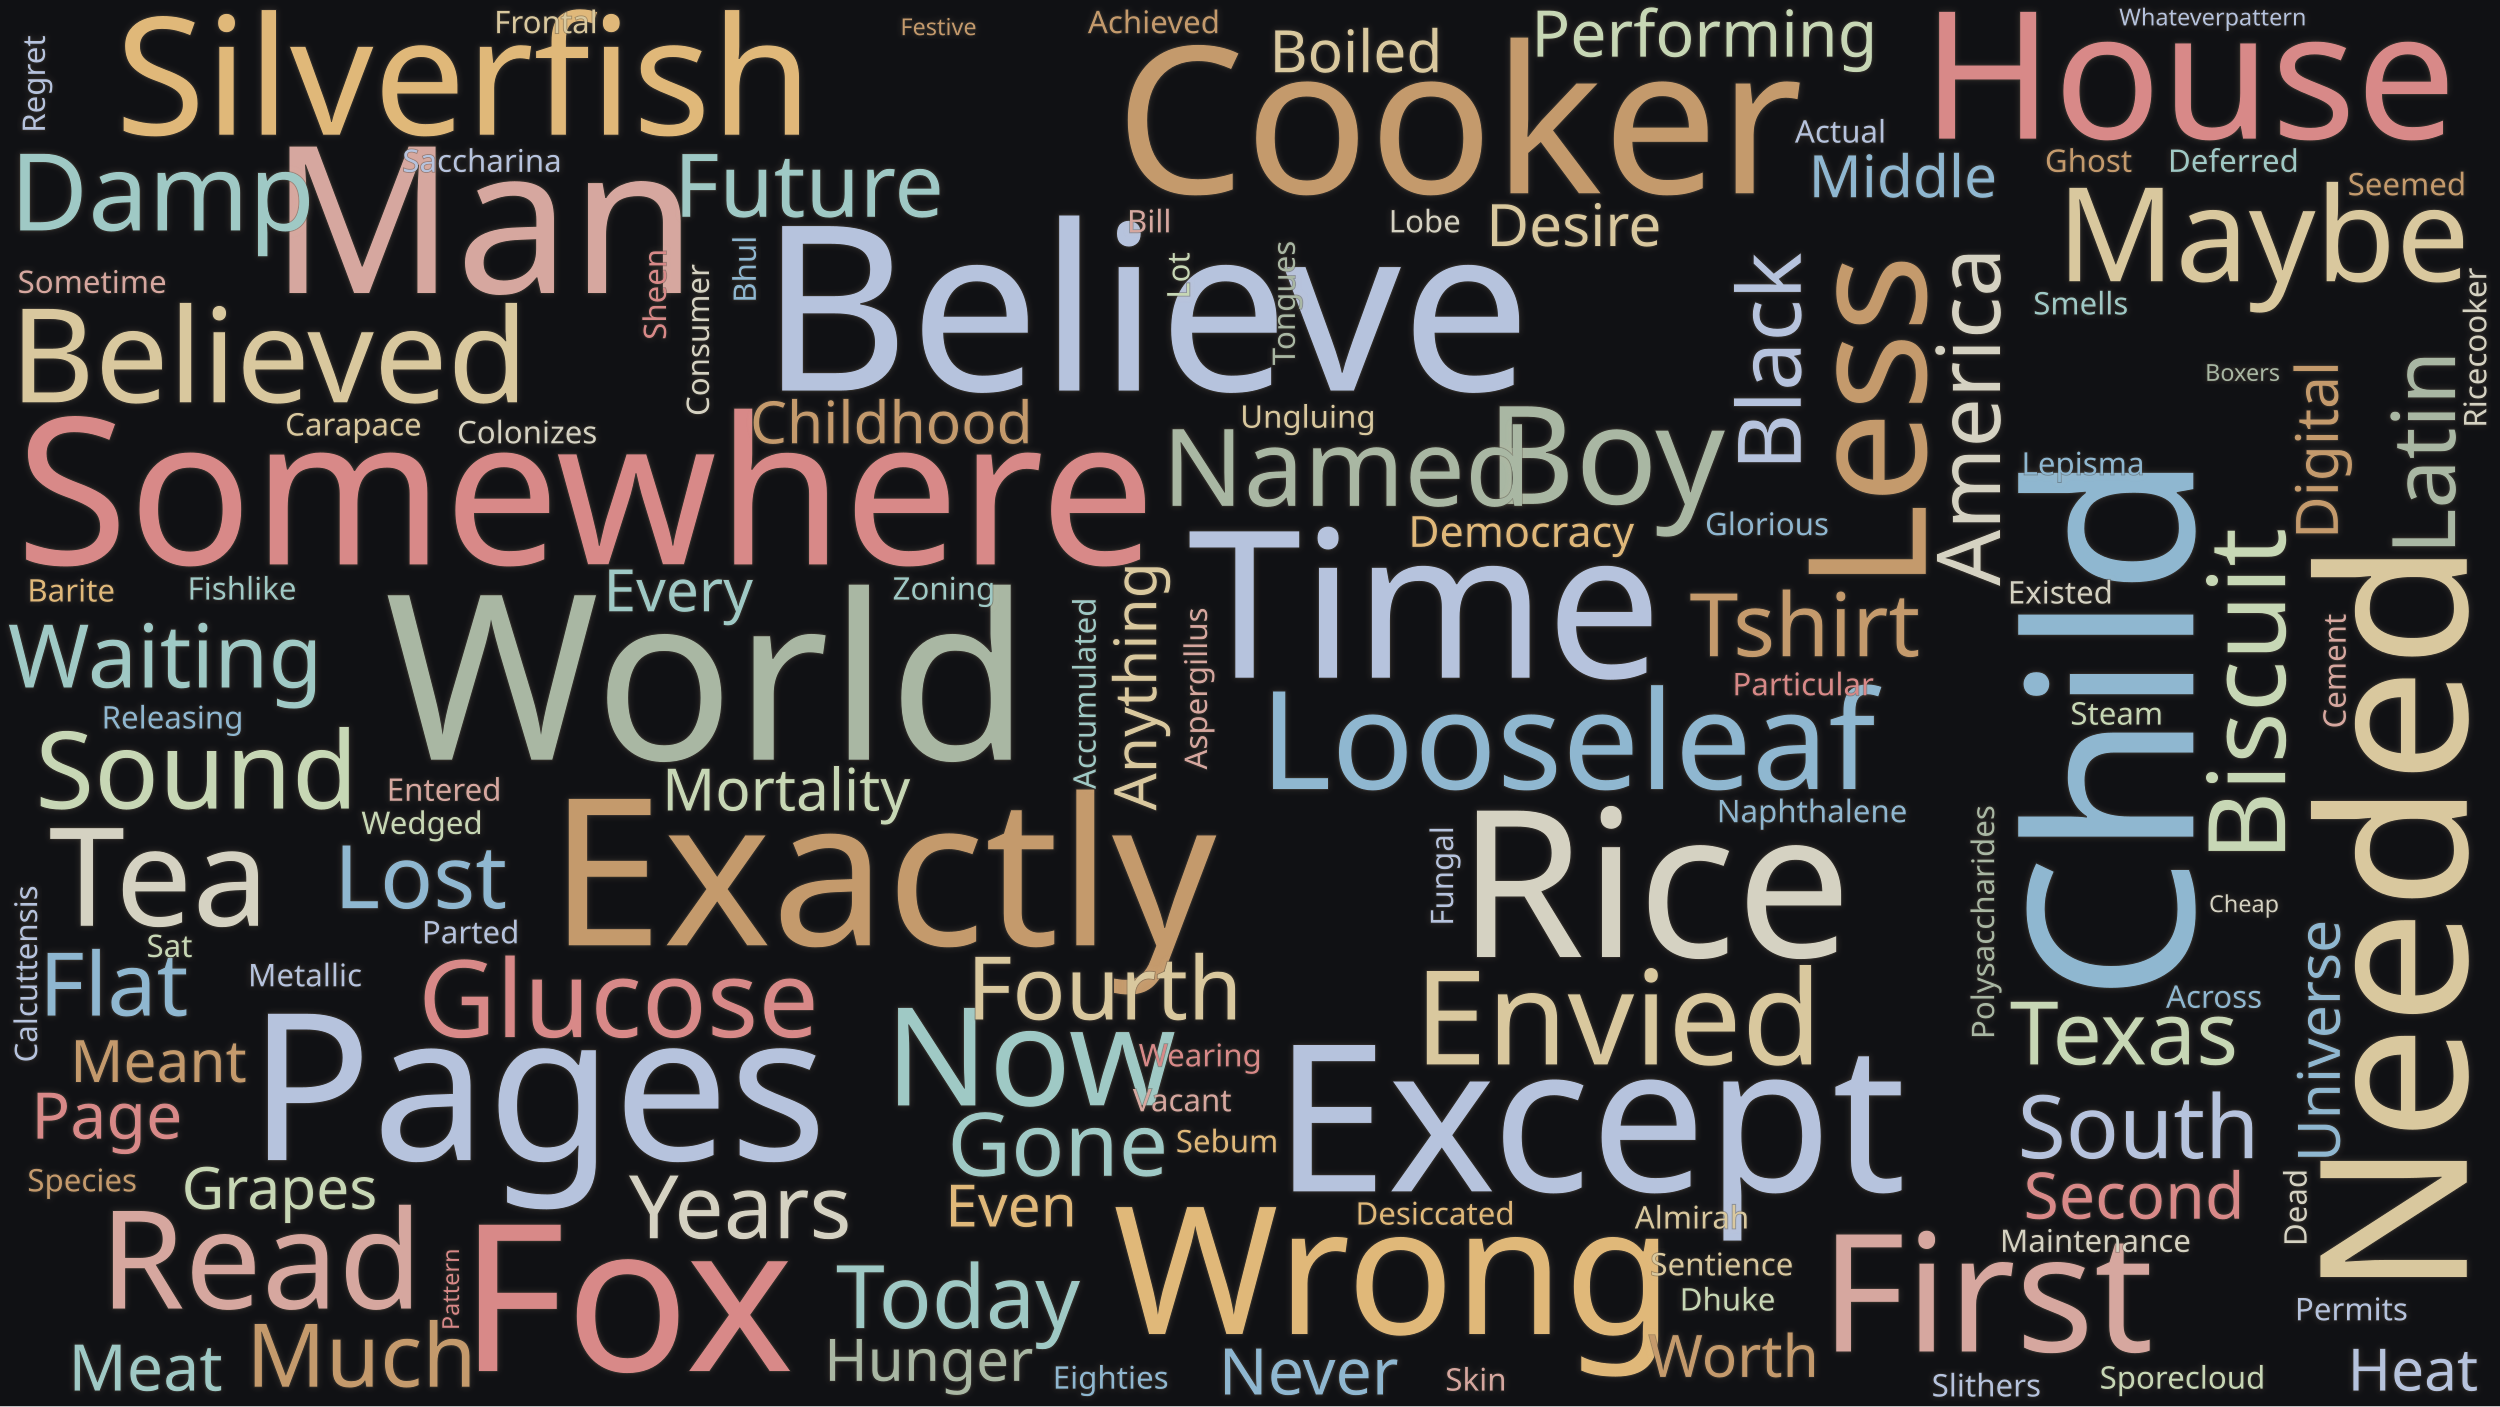
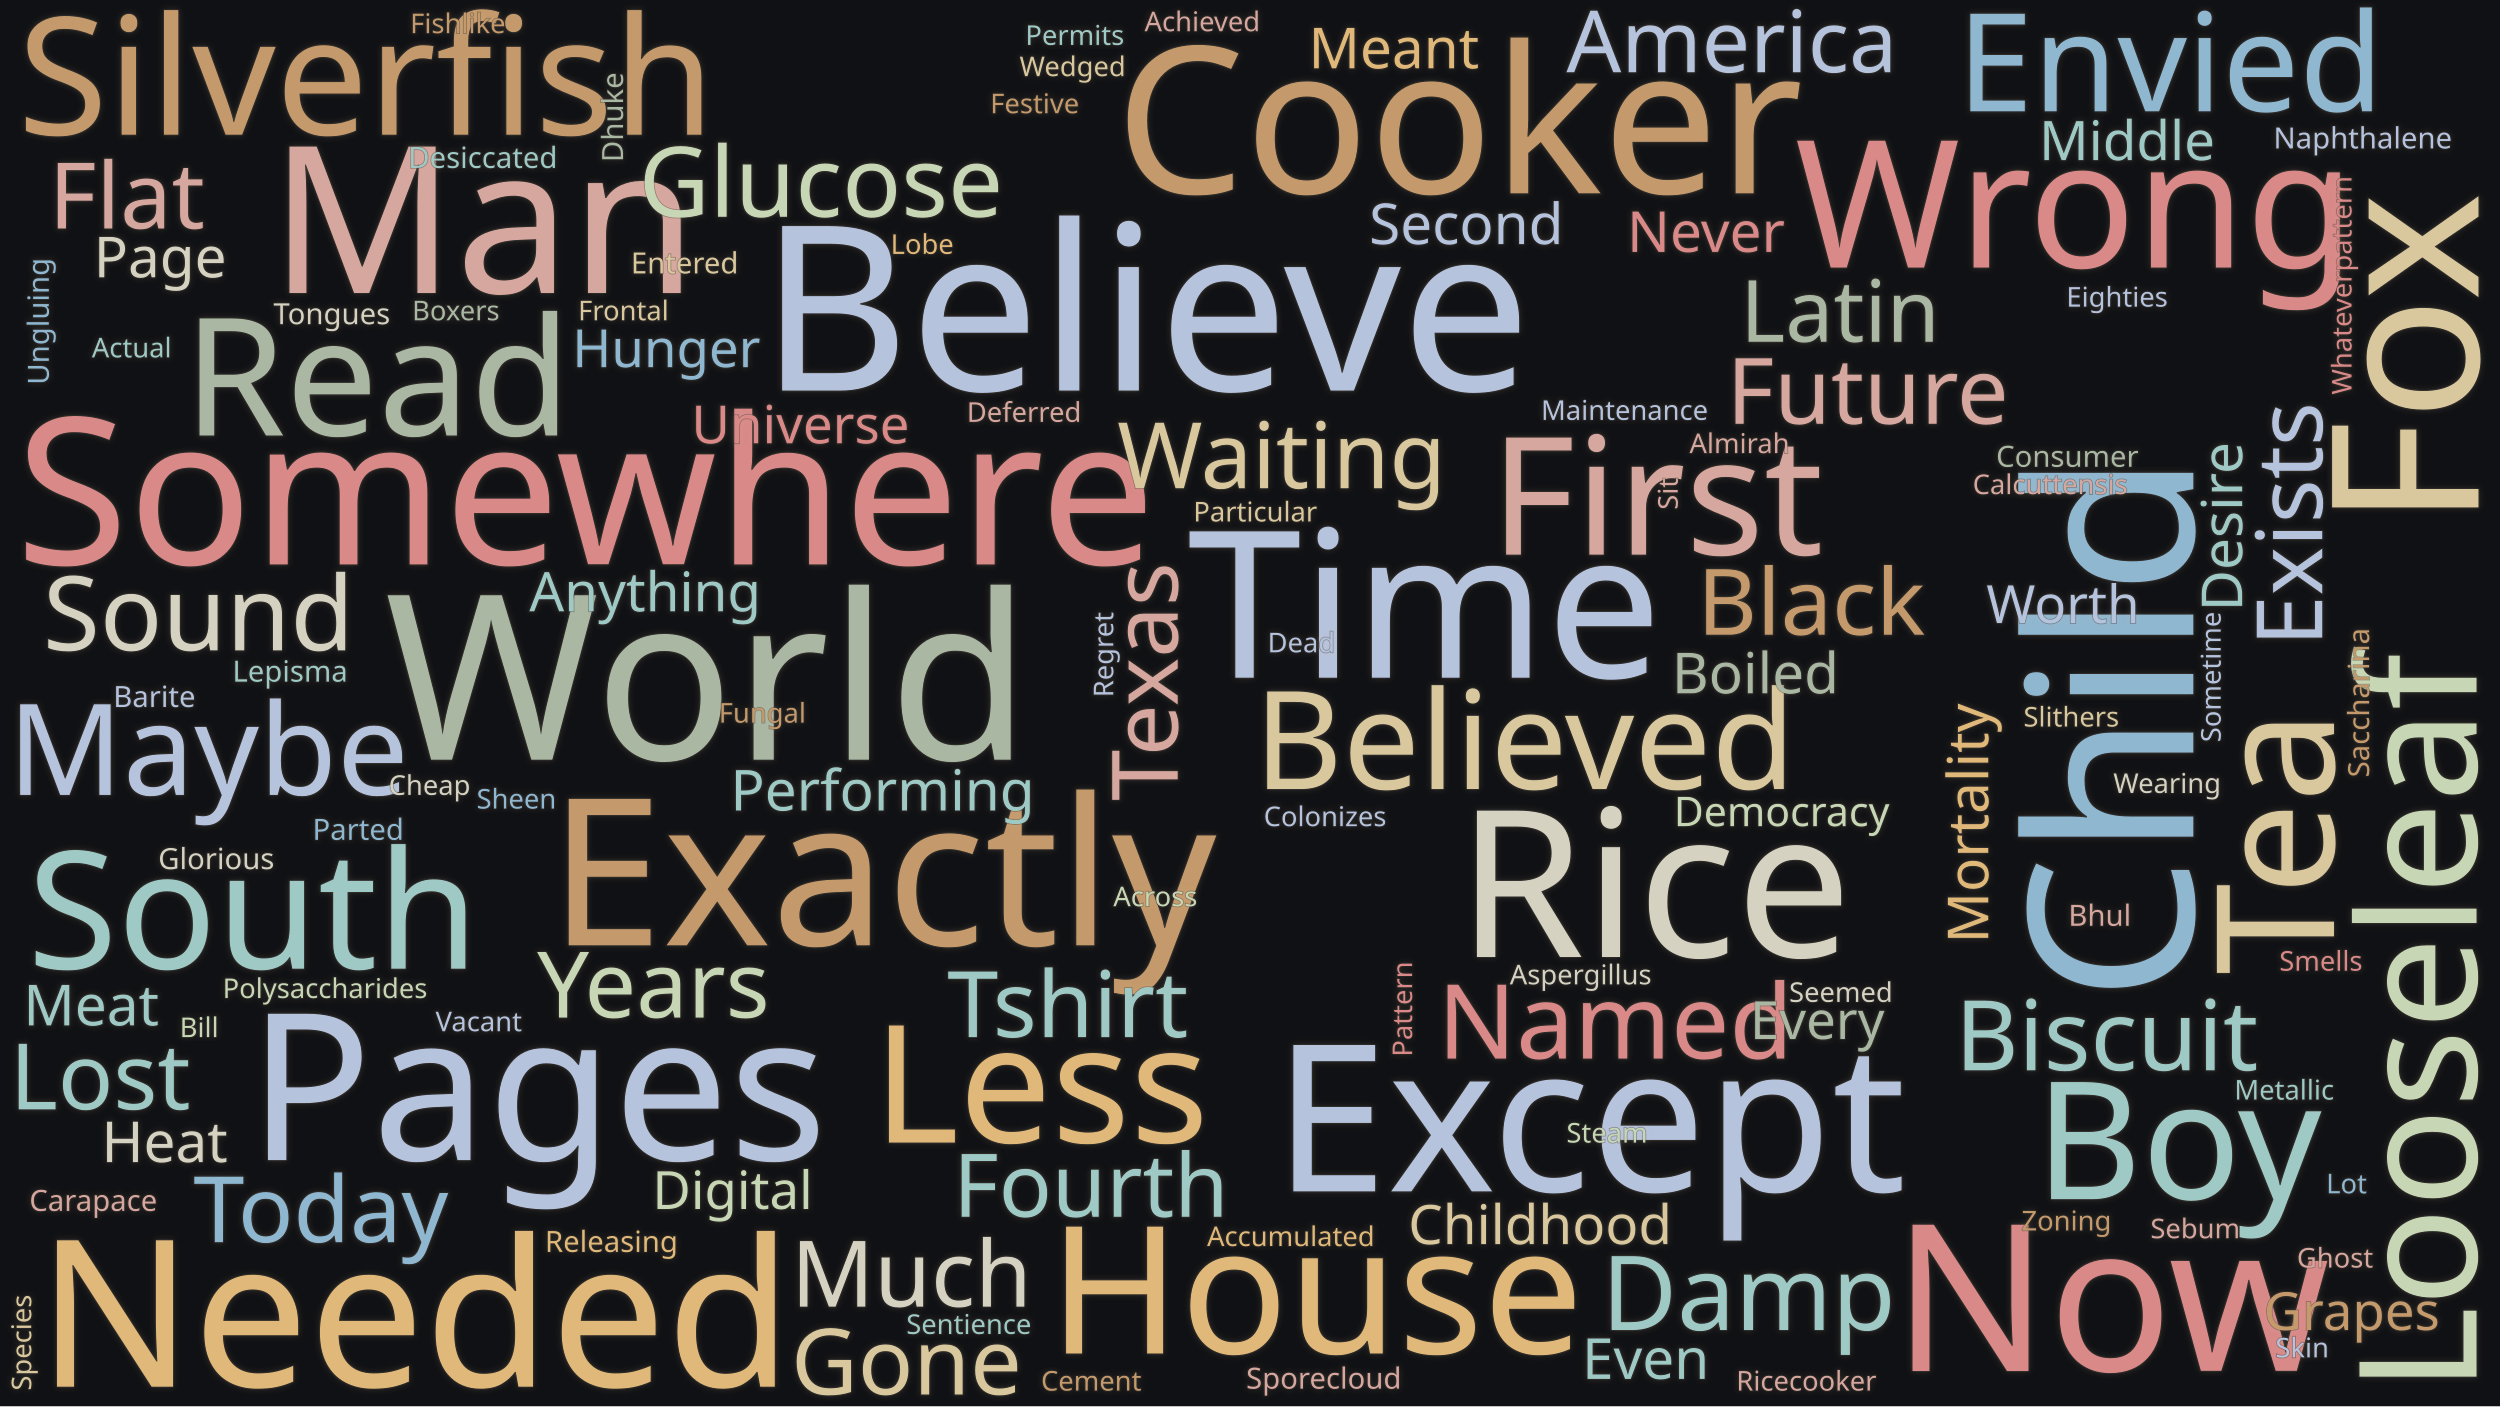
<svg xmlns="http://www.w3.org/2000/svg" role="img" aria-label="The Thermodynamics of Shame: A South Calcutta Canticle" width="1280" height="720">
  <defs>
    <filter id="wordGlow" x="-20%" y="-20%" width="140%" height="140%">
      <feDropShadow dx="0" dy="0" stdDeviation="1.6" flood-color="#d8c7a1" flood-opacity="0.18" />
    </filter>
  </defs>
  <style>text { filter: url(#wordGlow); paint-order: stroke fill; stroke: rgba(16,17,20,.34); stroke-width: .9px; }</style>
  <style>text{font-family:'Droid Sans Mono';font-weight:normal;font-style:normal;}</style>
  <rect width="100%" height="100%" style="fill:#101114" />
  <text transform="translate(197,389)" font-size="118" style="fill:#a9b7a3">World</text>
  <text transform="translate(1123,513) rotate(-90)" font-size="118" style="fill:#8fb7d0">Child</text>
  <text transform="translate(389,200)" font-size="118" style="fill:#b6c3dd">Believe</text>
  <text transform="translate(127,594)" font-size="105" style="fill:#b6c3dd">Pages</text>
  <text transform="translate(652,610)" font-size="105" style="fill:#b6c3dd">Except</text>
  <text transform="translate(608,347)" font-size="105" style="fill:#b6c3dd">Time</text>
  <text transform="translate(138,150)" font-size="105" style="fill:#d6a79f">Man</text>
  <text transform="translate(746,490)" font-size="105" style="fill:#d5d2c2">Rice</text>
  <text transform="translate(571,99)" font-size="105" style="fill:#c49a6c">Cooker</text>
  <text transform="translate(281,484)" font-size="105" style="fill:#c49a6c">Exactly</text>
  <text transform="translate(8,289)" font-size="105" style="fill:#d88988">Somewhere</text>
-   <text transform="translate(235,702)" font-size="105" style="fill:#d88988">Fox</text>
-   <text transform="translate(1263,664) rotate(-90)" font-size="105" style="fill:#d9c89e">Needed</text>
-   <text transform="translate(570,683)" font-size="91" style="fill:#e0b879">Wrong</text>
-   <text transform="translate(984,71)" font-size="91" style="fill:#d88988">House</text>
-   <text transform="translate(59,69)" font-size="84" style="fill:#e0b879">Silverfish</text>
-   <text transform="translate(986,302) rotate(-90)" font-size="84" style="fill:#c49a6c">Less</text>
-   <text transform="translate(932,692)" font-size="84" style="fill:#d6a79f">First</text>
-   <text transform="translate(645,404)" font-size="70" style="fill:#8fb7d0">Looseleaf</text>
-   <text transform="translate(51,670)" font-size="70" style="fill:#d6a79f">Read</text>
-   <text transform="translate(761,258)" font-size="70" style="fill:#a9b7a3">Boy</text>
-   <text transform="translate(25,474)" font-size="70" style="fill:#d5d2c2">Tea</text>
-   <text transform="translate(453,566)" font-size="70" style="fill:#9fc9c5">Now</text>
-   <text transform="translate(5,206)" font-size="67" style="fill:#d9c89e">Believed</text>
-   <text transform="translate(724,545)" font-size="67" style="fill:#d9c89e">Envied</text>
-   <text transform="translate(1053,144)" font-size="67" style="fill:#d9c89e">Maybe</text>
-   <text transform="translate(18,414)" font-size="55" style="fill:#c7d7b5">Sound</text>
-   <text transform="translate(5,118)" font-size="55" style="fill:#9fc9c5">Damp</text>
-   <text transform="translate(595,259)" font-size="55" style="fill:#a9b7a3">Named</text>
-   <text transform="translate(214,531)" font-size="55" style="fill:#d88988">Glucose</text>
-   <text transform="translate(1170,441) rotate(-90)" font-size="55" style="fill:#c7d7b5">Biscuit</text>
-   <text transform="translate(4,352)" font-size="45" style="fill:#9fc9c5">Waiting</text>
-   <text transform="translate(345,111)" font-size="45" style="fill:#9fc9c5">Future</text>
-   <text transform="translate(1033,593)" font-size="45" style="fill:#b6c3dd">South</text>
-   <text transform="translate(20,520)" font-size="45" style="fill:#8fb7d0">Flat</text>
-   <text transform="translate(922,241) rotate(-90)" font-size="45" style="fill:#b6c3dd">Black</text>
-   <text transform="translate(865,336)" font-size="45" style="fill:#c49a6c">Tshirt</text>
-   <text transform="translate(428,680)" font-size="45" style="fill:#9fc9c5">Today</text>
-   <text transform="translate(171,465)" font-size="45" style="fill:#8fb7d0">Lost</text>
-   <text transform="translate(485,602)" font-size="45" style="fill:#9fc9c5">Gone</text>
-   <text transform="translate(126,710)" font-size="45" style="fill:#c49a6c">Much</text>
-   <text transform="translate(1029,545)" font-size="45" style="fill:#c7d7b5">Texas</text>
-   <text transform="translate(322,634)" font-size="45" style="fill:#d5d2c2">Years</text>
-   <text transform="translate(495,522)" font-size="45" style="fill:#d9c89e">Fourth</text>
-   <text transform="translate(1024,300) rotate(-90)" font-size="45" style="fill:#d5d2c2">America</text>
-   <text transform="translate(1257,284) rotate(-90)" font-size="45" style="fill:#a9b7a3">Latin</text>
-   <text transform="translate(784,29)" font-size="33" style="fill:#c7d7b5">Performing</text>
-   <text transform="translate(624,714)" font-size="33" style="fill:#8fb7d0">Never</text>
-   <text transform="translate(35,712)" font-size="33" style="fill:#9fc9c5">Meat</text>
-   <text transform="translate(1036,624)" font-size="33" style="fill:#d88988">Second</text>
-   <text transform="translate(16,583)" font-size="33" style="fill:#d88988">Page</text>
-   <text transform="translate(339,415)" font-size="30" style="fill:#c7d7b5">Mortality</text>
-   <text transform="translate(761,126)" font-size="30" style="fill:#d9c89e">Desire</text>
-   <text transform="translate(1202,712)" font-size="30" style="fill:#b6c3dd">Heat</text>
-   <text transform="translate(650,37)" font-size="30" style="fill:#d9c89e">Boiled</text>
-   <text transform="translate(484,628)" font-size="30" style="fill:#e0b879">Even</text>
-   <text transform="translate(36,554)" font-size="30" style="fill:#c49a6c">Meant</text>
-   <text transform="translate(592,415) rotate(-90)" font-size="30" style="fill:#d9c89e">Anything</text>
-   <text transform="translate(384,227)" font-size="30" style="fill:#c49a6c">Childhood</text>
-   <text transform="translate(926,101)" font-size="30" style="fill:#8fb7d0">Middle</text>
-   <text transform="translate(1197,276) rotate(-90)" font-size="30" style="fill:#c49a6c">Digital</text>
-   <text transform="translate(309,313)" font-size="30" style="fill:#9fc9c5">Every</text>
-   <text transform="translate(93,619)" font-size="30" style="fill:#c7d7b5">Grapes</text>
-   <text transform="translate(422,707)" font-size="30" style="fill:#a9b7a3">Hunger</text>
-   <text transform="translate(844,705)" font-size="30" style="fill:#c49a6c">Worth</text>
-   <text transform="translate(1198,595) rotate(-90)" font-size="30" style="fill:#8fb7d0">Universe</text>
-   <text transform="translate(721,280)" font-size="22" style="fill:#e0b879">Democracy</text>
-   <text transform="translate(387,155) rotate(-90)" font-size="16" style="fill:#8fb7d0">Bhul</text>
-   <text transform="translate(14,308)" font-size="16" style="fill:#e0b879">Barite</text>
-   <text transform="translate(860,671)" font-size="16" style="fill:#c7d7b5">Dhuke</text>
-   <text transform="translate(198,410)" font-size="16" style="fill:#d6a79f">Entered</text>
-   <text transform="translate(216,483)" font-size="16" style="fill:#b6c3dd">Parted</text>
-   <text transform="translate(663,187) rotate(-90)" font-size="16" style="fill:#a9b7a3">Tongues</text>
-   <text transform="translate(635,219)" font-size="16" style="fill:#d9c89e">Ungluing</text>
-   <text transform="translate(52,373)" font-size="16" style="fill:#8fb7d0">Releasing</text>
-   <text transform="translate(1075,711)" font-size="16" style="fill:#c7d7b5">Sporecloud</text>
-   <text transform="translate(879,421)" font-size="16" style="fill:#8fb7d0">Naphthalene</text>
-   <text transform="translate(694,627)" font-size="16" style="fill:#e0b879">Desiccated</text>
-   <text transform="translate(146,223)" font-size="16" style="fill:#d9c89e">Carapace</text>
-   <text transform="translate(1035,243)" font-size="16" style="fill:#8fb7d0">Lepisma</text>
-   <text transform="translate(206,88)" font-size="16" style="fill:#b6c3dd">Saccharina</text>
-   <text transform="translate(873,274)" font-size="16" style="fill:#8fb7d0">Glorious</text>
-   <text transform="translate(363,213) rotate(-90)" font-size="16" style="fill:#d5d2c2">Consumer</text>
-   <text transform="translate(1021,532) rotate(-90)" font-size="16" style="fill:#a9b7a3">Polysaccharides</text>
-   <text transform="translate(1181,638) rotate(-90)" font-size="16" style="fill:#d5d2c2">Dead</text>
-   <text transform="translate(740,712)" font-size="16" style="fill:#d6a79f">Skin</text>
-   <text transform="translate(127,505)" font-size="16" style="fill:#b6c3dd">Metallic</text>
-   <text transform="translate(341,174) rotate(-90)" font-size="16" style="fill:#d88988">Sheen</text>
-   <text transform="translate(989,715)" font-size="16" style="fill:#b6c3dd">Slithers</text>
-   <text transform="translate(96,307)" font-size="16" style="fill:#9fc9c5">Fishlike</text>
-   <text transform="translate(1109,516)" font-size="16" style="fill:#8fb7d0">Across</text>
-   <text transform="translate(837,629)" font-size="16" style="fill:#d9c89e">Almirah</text>
-   <text transform="translate(1047,88)" font-size="16" style="fill:#c49a6c">Ghost</text>
-   <text transform="translate(185,427)" font-size="16" style="fill:#c7d7b5">Wedged</text>
-   <text transform="translate(9,150)" font-size="16" style="fill:#d6a79f">Sometime</text>
-   <text transform="translate(539,711)" font-size="16" style="fill:#8fb7d0">Eighties</text>
-   <text transform="translate(253,17)" font-size="16" style="fill:#d9c89e">Frontal</text>
-   <text transform="translate(711,119)" font-size="16" style="fill:#d5d2c2">Lobe</text>
-   <text transform="translate(580,569)" font-size="16" style="fill:#d6a79f">Vacant</text>
-   <text transform="translate(609,153) rotate(-90)" font-size="16" style="fill:#c7d7b5">Lot</text>
-   <text transform="translate(457,307)" font-size="16" style="fill:#9fc9c5">Zoning</text>
-   <text transform="translate(1175,676)" font-size="16" style="fill:#b6c3dd">Permits</text>
-   <text transform="translate(1202,100)" font-size="16" style="fill:#c49a6c">Seemed</text>
-   <text transform="translate(1110,88)" font-size="16" style="fill:#9fc9c5">Deferred</text>
-   <text transform="translate(1024,641)" font-size="16" style="fill:#d5d2c2">Maintenance</text>
-   <text transform="translate(577,119)" font-size="16" style="fill:#d6a79f">Bill</text>
-   <text transform="translate(919,73)" font-size="16" style="fill:#b6c3dd">Actual</text>
-   <text transform="translate(75,490)" font-size="16" style="fill:#c7d7b5">Sat</text>
-   <text transform="translate(1041,161)" font-size="16" style="fill:#9fc9c5">Smells</text>
-   <text transform="translate(1201,373) rotate(-90)" font-size="16" style="fill:#d6a79f">Cement</text>
-   <text transform="translate(887,356)" font-size="16" style="fill:#d88988">Particular</text>
-   <text transform="translate(14,610)" font-size="16" style="fill:#c49a6c">Species</text>
-   <text transform="translate(744,474) rotate(-90)" font-size="16" style="fill:#b6c3dd">Fungal</text>
-   <text transform="translate(23,68) rotate(-90)" font-size="16" style="fill:#b6c3dd">Regret</text>
-   <text transform="translate(618,394) rotate(-90)" font-size="16" style="fill:#d6a79f">Aspergillus</text>
-   <text transform="translate(19,544) rotate(-90)" font-size="16" style="fill:#b6c3dd">Calcuttensis</text>
-   <text transform="translate(1028,309)" font-size="16" style="fill:#d5d2c2">Existed</text>
-   <text transform="translate(234,227)" font-size="16" style="fill:#d5d2c2">Colonizes</text>
-   <text transform="translate(1273,219) rotate(-90)" font-size="16" style="fill:#d5d2c2">Ricecooker</text>
-   <text transform="translate(1060,371)" font-size="16" style="fill:#c7d7b5">Steam</text>
-   <text transform="translate(583,546)" font-size="16" style="fill:#d88988">Wearing</text>
-   <text transform="translate(557,17)" font-size="16" style="fill:#c49a6c">Achieved</text>
-   <text transform="translate(845,653)" font-size="16" style="fill:#d9c89e">Sentience</text>
-   <text transform="translate(561,404) rotate(-90)" font-size="16" style="fill:#9fc9c5">Accumulated</text>
-   <text transform="translate(602,590)" font-size="16" style="fill:#e0b879">Sebum</text>
-   <text transform="translate(1085,13)" font-size="12" style="fill:#b6c3dd">Whateverpattern</text>
-   <text transform="translate(1131,467)" font-size="12" style="fill:#d5d2c2">Cheap</text>
-   <text transform="translate(1129,195)" font-size="12" style="fill:#a9b7a3">Boxers</text>
-   <text transform="translate(235,681) rotate(-90)" font-size="12" style="fill:#d88988">Pattern</text>
-   <text transform="translate(461,18)" font-size="12" style="fill:#c49a6c">Festive</text>
+   <text transform="translate(969,702)" font-size="105" style="fill:#d88988">Now</text>
+   <text transform="translate(1269,270) rotate(-90)" font-size="105" style="fill:#d9c89e">Fox</text>
+   <text transform="translate(19,710)" font-size="105" style="fill:#e0b879">Needed</text>
+   <text transform="translate(919,137)" font-size="91" style="fill:#d88988">Wrong</text>
+   <text transform="translate(537,693)" font-size="91" style="fill:#e0b879">House</text>
+   <text transform="translate(9,69)" font-size="84" style="fill:#c49a6c">Silverfish</text>
+   <text transform="translate(447,585)" font-size="84" style="fill:#e0b879">Less</text>
+   <text transform="translate(14,496)" font-size="84" style="fill:#9fc9c5">South</text>
+   <text transform="translate(763,284)" font-size="84" style="fill:#d6a79f">First</text>
+   <text transform="translate(1268,713) rotate(-90)" font-size="84" style="fill:#c7d7b5">Looseleaf</text>
+   <text transform="translate(94,223)" font-size="84" style="fill:#a9b7a3">Read</text>
+   <text transform="translate(1042,614)" font-size="84" style="fill:#9fc9c5">Boy</text>
+   <text transform="translate(1195,499) rotate(-90)" font-size="84" style="fill:#d9c89e">Tea</text>
+   <text transform="translate(642,404)" font-size="70" style="fill:#d9c89e">Believed</text>
+   <text transform="translate(1002,57)" font-size="70" style="fill:#8fb7d0">Envied</text>
+   <text transform="translate(4,407)" font-size="65" style="fill:#b6c3dd">Maybe</text>
+   <text transform="translate(22,333)" font-size="53" style="fill:#d5d2c2">Sound</text>
+   <text transform="translate(820,681)" font-size="53" style="fill:#9fc9c5">Damp</text>
+   <text transform="translate(736,542)" font-size="53" style="fill:#d88988">Named</text>
+   <text transform="translate(327,111)" font-size="50" style="fill:#c7d7b5">Glucose</text>
+   <text transform="translate(1001,548)" font-size="50" style="fill:#9fc9c5">Biscuit</text>
+   <text transform="translate(572,250)" font-size="47" style="fill:#d9c89e">Waiting</text>
+   <text transform="translate(884,217)" font-size="47" style="fill:#d6a79f">Future</text>
+   <text transform="translate(25,117)" font-size="47" style="fill:#d6a79f">Flat</text>
+   <text transform="translate(1189,331) rotate(-90)" font-size="47" style="fill:#b6c3dd">Exists</text>
+   <text transform="translate(869,325)" font-size="47" style="fill:#c49a6c">Black</text>
+   <text transform="translate(485,531)" font-size="47" style="fill:#9fc9c5">Tshirt</text>
+   <text transform="translate(99,636)" font-size="47" style="fill:#8fb7d0">Today</text>
+   <text transform="translate(5,568)" font-size="47" style="fill:#9fc9c5">Lost</text>
+   <text transform="translate(405,714)" font-size="47" style="fill:#d9c89e">Gone</text>
+   <text transform="translate(405,669)" font-size="47" style="fill:#d5d2c2">Much</text>
+   <text transform="translate(603,410) rotate(-90)" font-size="47" style="fill:#d6a79f">Texas</text>
+   <text transform="translate(275,521)" font-size="47" style="fill:#c7d7b5">Years</text>
+   <text transform="translate(488,623)" font-size="45" style="fill:#9fc9c5">Fourth</text>
+   <text transform="translate(802,37)" font-size="44" style="fill:#b6c3dd">America</text>
+   <text transform="translate(891,175)" font-size="44" style="fill:#a9b7a3">Latin</text>
+   <text transform="translate(374,415)" font-size="29" style="fill:#9fc9c5">Performing</text>
+   <text transform="translate(833,129)" font-size="29" style="fill:#d88988">Never</text>
+   <text transform="translate(12,525)" font-size="29" style="fill:#9fc9c5">Meat</text>
+   <text transform="translate(701,125)" font-size="29" style="fill:#b6c3dd">Second</text>
+   <text transform="translate(48,142)" font-size="29" style="fill:#d5d2c2">Page</text>
+   <text transform="translate(1018,483) rotate(-90)" font-size="29" style="fill:#e0b879">Mortality</text>
+   <text transform="translate(1148,313) rotate(-90)" font-size="29" style="fill:#9fc9c5">Desire</text>
+   <text transform="translate(52,595)" font-size="29" style="fill:#d5d2c2">Heat</text>
+   <text transform="translate(856,355)" font-size="29" style="fill:#a9b7a3">Boiled</text>
+   <text transform="translate(810,706)" font-size="29" style="fill:#9fc9c5">Even</text>
+   <text transform="translate(670,35)" font-size="29" style="fill:#e0b879">Meant</text>
+   <text transform="translate(271,313)" font-size="28" style="fill:#9fc9c5">Anything</text>
+   <text transform="translate(721,637)" font-size="28" style="fill:#d9c89e">Childhood</text>
+   <text transform="translate(1044,82)" font-size="28" style="fill:#9fc9c5">Middle</text>
+   <text transform="translate(334,619)" font-size="27" style="fill:#c7d7b5">Digital</text>
+   <text transform="translate(896,532)" font-size="27" style="fill:#a9b7a3">Every</text>
+   <text transform="translate(1159,681)" font-size="27" style="fill:#c49a6c">Grapes</text>
+   <text transform="translate(293,188)" font-size="27" style="fill:#8fb7d0">Hunger</text>
+   <text transform="translate(1017,319)" font-size="27" style="fill:#b6c3dd">Worth</text>
+   <text transform="translate(354,227)" font-size="27" style="fill:#d88988">Universe</text>
+   <text transform="translate(857,423)" font-size="21" style="fill:#c7d7b5">Democracy</text>
+   <text transform="translate(1059,474)" font-size="15" style="fill:#d6a79f">Bhul</text>
+   <text transform="translate(58,362)" font-size="15" style="fill:#b6c3dd">Barite</text>
+   <text transform="translate(319,83) rotate(-90)" font-size="15" style="fill:#a9b7a3">Dhuke</text>
+   <text transform="translate(323,140)" font-size="15" style="fill:#d9c89e">Entered</text>
+   <text transform="translate(160,430)" font-size="15" style="fill:#8fb7d0">Parted</text>
+   <text transform="translate(140,166)" font-size="15" style="fill:#d5d2c2">Tongues</text>
+   <text transform="translate(25,197) rotate(-90)" font-size="15" style="fill:#8fb7d0">Ungluing</text>
+   <text transform="translate(279,641)" font-size="15" style="fill:#e0b879">Releasing</text>
+   <text transform="translate(638,711)" font-size="15" style="fill:#d6a79f">Sporecloud</text>
+   <text transform="translate(1164,76)" font-size="15" style="fill:#b6c3dd">Naphthalene</text>
+   <text transform="translate(209,86)" font-size="15" style="fill:#9fc9c5">Desiccated</text>
+   <text transform="translate(15,620)" font-size="15" style="fill:#d6a79f">Carapace</text>
+   <text transform="translate(119,349)" font-size="15" style="fill:#9fc9c5">Lepisma</text>
+   <text transform="translate(1213,398) rotate(-90)" font-size="15" style="fill:#c49a6c">Saccharina</text>
+   <text transform="translate(81,445)" font-size="15" style="fill:#d5d2c2">Glorious</text>
+   <text transform="translate(1022,239)" font-size="15" style="fill:#a9b7a3">Consumer</text>
+   <text transform="translate(114,511)" font-size="14" style="fill:#c7d7b5">Polysaccharides</text>
+   <text transform="translate(649,334)" font-size="14" style="fill:#b6c3dd">Dead</text>
+   <text transform="translate(1165,695)" font-size="14" style="fill:#b6c3dd">Skin</text>
+   <text transform="translate(1144,563)" font-size="14" style="fill:#9fc9c5">Metallic</text>
+   <text transform="translate(244,414)" font-size="14" style="fill:#8fb7d0">Sheen</text>
+   <text transform="translate(1036,372)" font-size="14" style="fill:#d9c89e">Slithers</text>
+   <text transform="translate(210,17)" font-size="14" style="fill:#c49a6c">Fishlike</text>
+   <text transform="translate(570,464)" font-size="14" style="fill:#c7d7b5">Across</text>
+   <text transform="translate(865,232)" font-size="14" style="fill:#d6a79f">Almirah</text>
+   <text transform="translate(1176,649)" font-size="14" style="fill:#d6a79f">Ghost</text>
+   <text transform="translate(522,39)" font-size="14" style="fill:#d9c89e">Wedged</text>
+   <text transform="translate(1137,380) rotate(-90)" font-size="14" style="fill:#b6c3dd">Sometime</text>
+   <text transform="translate(1058,157)" font-size="14" style="fill:#b6c3dd">Eighties</text>
+   <text transform="translate(296,164)" font-size="14" style="fill:#d9c89e">Frontal</text>
+   <text transform="translate(456,130)" font-size="14" style="fill:#e0b879">Lobe</text>
+   <text transform="translate(223,528)" font-size="14" style="fill:#b6c3dd">Vacant</text>
+   <text transform="translate(1191,611)" font-size="14" style="fill:#8fb7d0">Lot</text>
+   <text transform="translate(1035,630)" font-size="14" style="fill:#c49a6c">Zoning</text>
+   <text transform="translate(525,23)" font-size="14" style="fill:#9fc9c5">Permits</text>
+   <text transform="translate(916,513)" font-size="14" style="fill:#d5d2c2">Seemed</text>
+   <text transform="translate(495,216)" font-size="14" style="fill:#d6a79f">Deferred</text>
+   <text transform="translate(789,215)" font-size="14" style="fill:#b6c3dd">Maintenance</text>
+   <text transform="translate(92,531)" font-size="14" style="fill:#c7d7b5">Bill</text>
+   <text transform="translate(47,183)" font-size="14" style="fill:#9fc9c5">Actual</text>
+   <text transform="translate(859,261) rotate(-90)" font-size="14" style="fill:#d6a79f">Sit</text>
+   <text transform="translate(1167,497)" font-size="14" style="fill:#d88988">Smells</text>
+   <text transform="translate(533,712)" font-size="14" style="fill:#c49a6c">Cement</text>
+   <text transform="translate(611,267)" font-size="14" style="fill:#d9c89e">Particular</text>
+   <text transform="translate(16,712) rotate(-90)" font-size="14" style="fill:#d9c89e">Species</text>
+   <text transform="translate(368,370)" font-size="14" style="fill:#c49a6c">Fungal</text>
+   <text transform="translate(570,357) rotate(-90)" font-size="14" style="fill:#b6c3dd">Regret</text>
+   <text transform="translate(773,504)" font-size="14" style="fill:#d5d2c2">Aspergillus</text>
+   <text transform="translate(1010,253)" font-size="14" style="fill:#d6a79f">Calcuttensis</text>
+   <text transform="translate(647,423)" font-size="14" style="fill:#b6c3dd">Colonizes</text>
+   <text transform="translate(889,712)" font-size="14" style="fill:#d6a79f">Ricecooker</text>
+   <text transform="translate(802,585)" font-size="14" style="fill:#c7d7b5">Steam</text>
+   <text transform="translate(1082,406)" font-size="14" style="fill:#d5d2c2">Wearing</text>
+   <text transform="translate(586,16)" font-size="14" style="fill:#d6a79f">Achieved</text>
+   <text transform="translate(464,683)" font-size="14" style="fill:#9fc9c5">Sentience</text>
+   <text transform="translate(618,638)" font-size="14" style="fill:#e0b879">Accumulated</text>
+   <text transform="translate(1101,634)" font-size="14" style="fill:#d6a79f">Sebum</text>
+   <text transform="translate(1204,202) rotate(-90)" font-size="14" style="fill:#d88988">Whateverpattern</text>
+   <text transform="translate(199,407)" font-size="14" style="fill:#d5d2c2">Cheap</text>
+   <text transform="translate(211,164)" font-size="14" style="fill:#a9b7a3">Boxers</text>
+   <text transform="translate(723,541) rotate(-90)" font-size="14" style="fill:#d88988">Pattern</text>
+   <text transform="translate(507,58)" font-size="14" style="fill:#c49a6c">Festive</text>
</svg>
